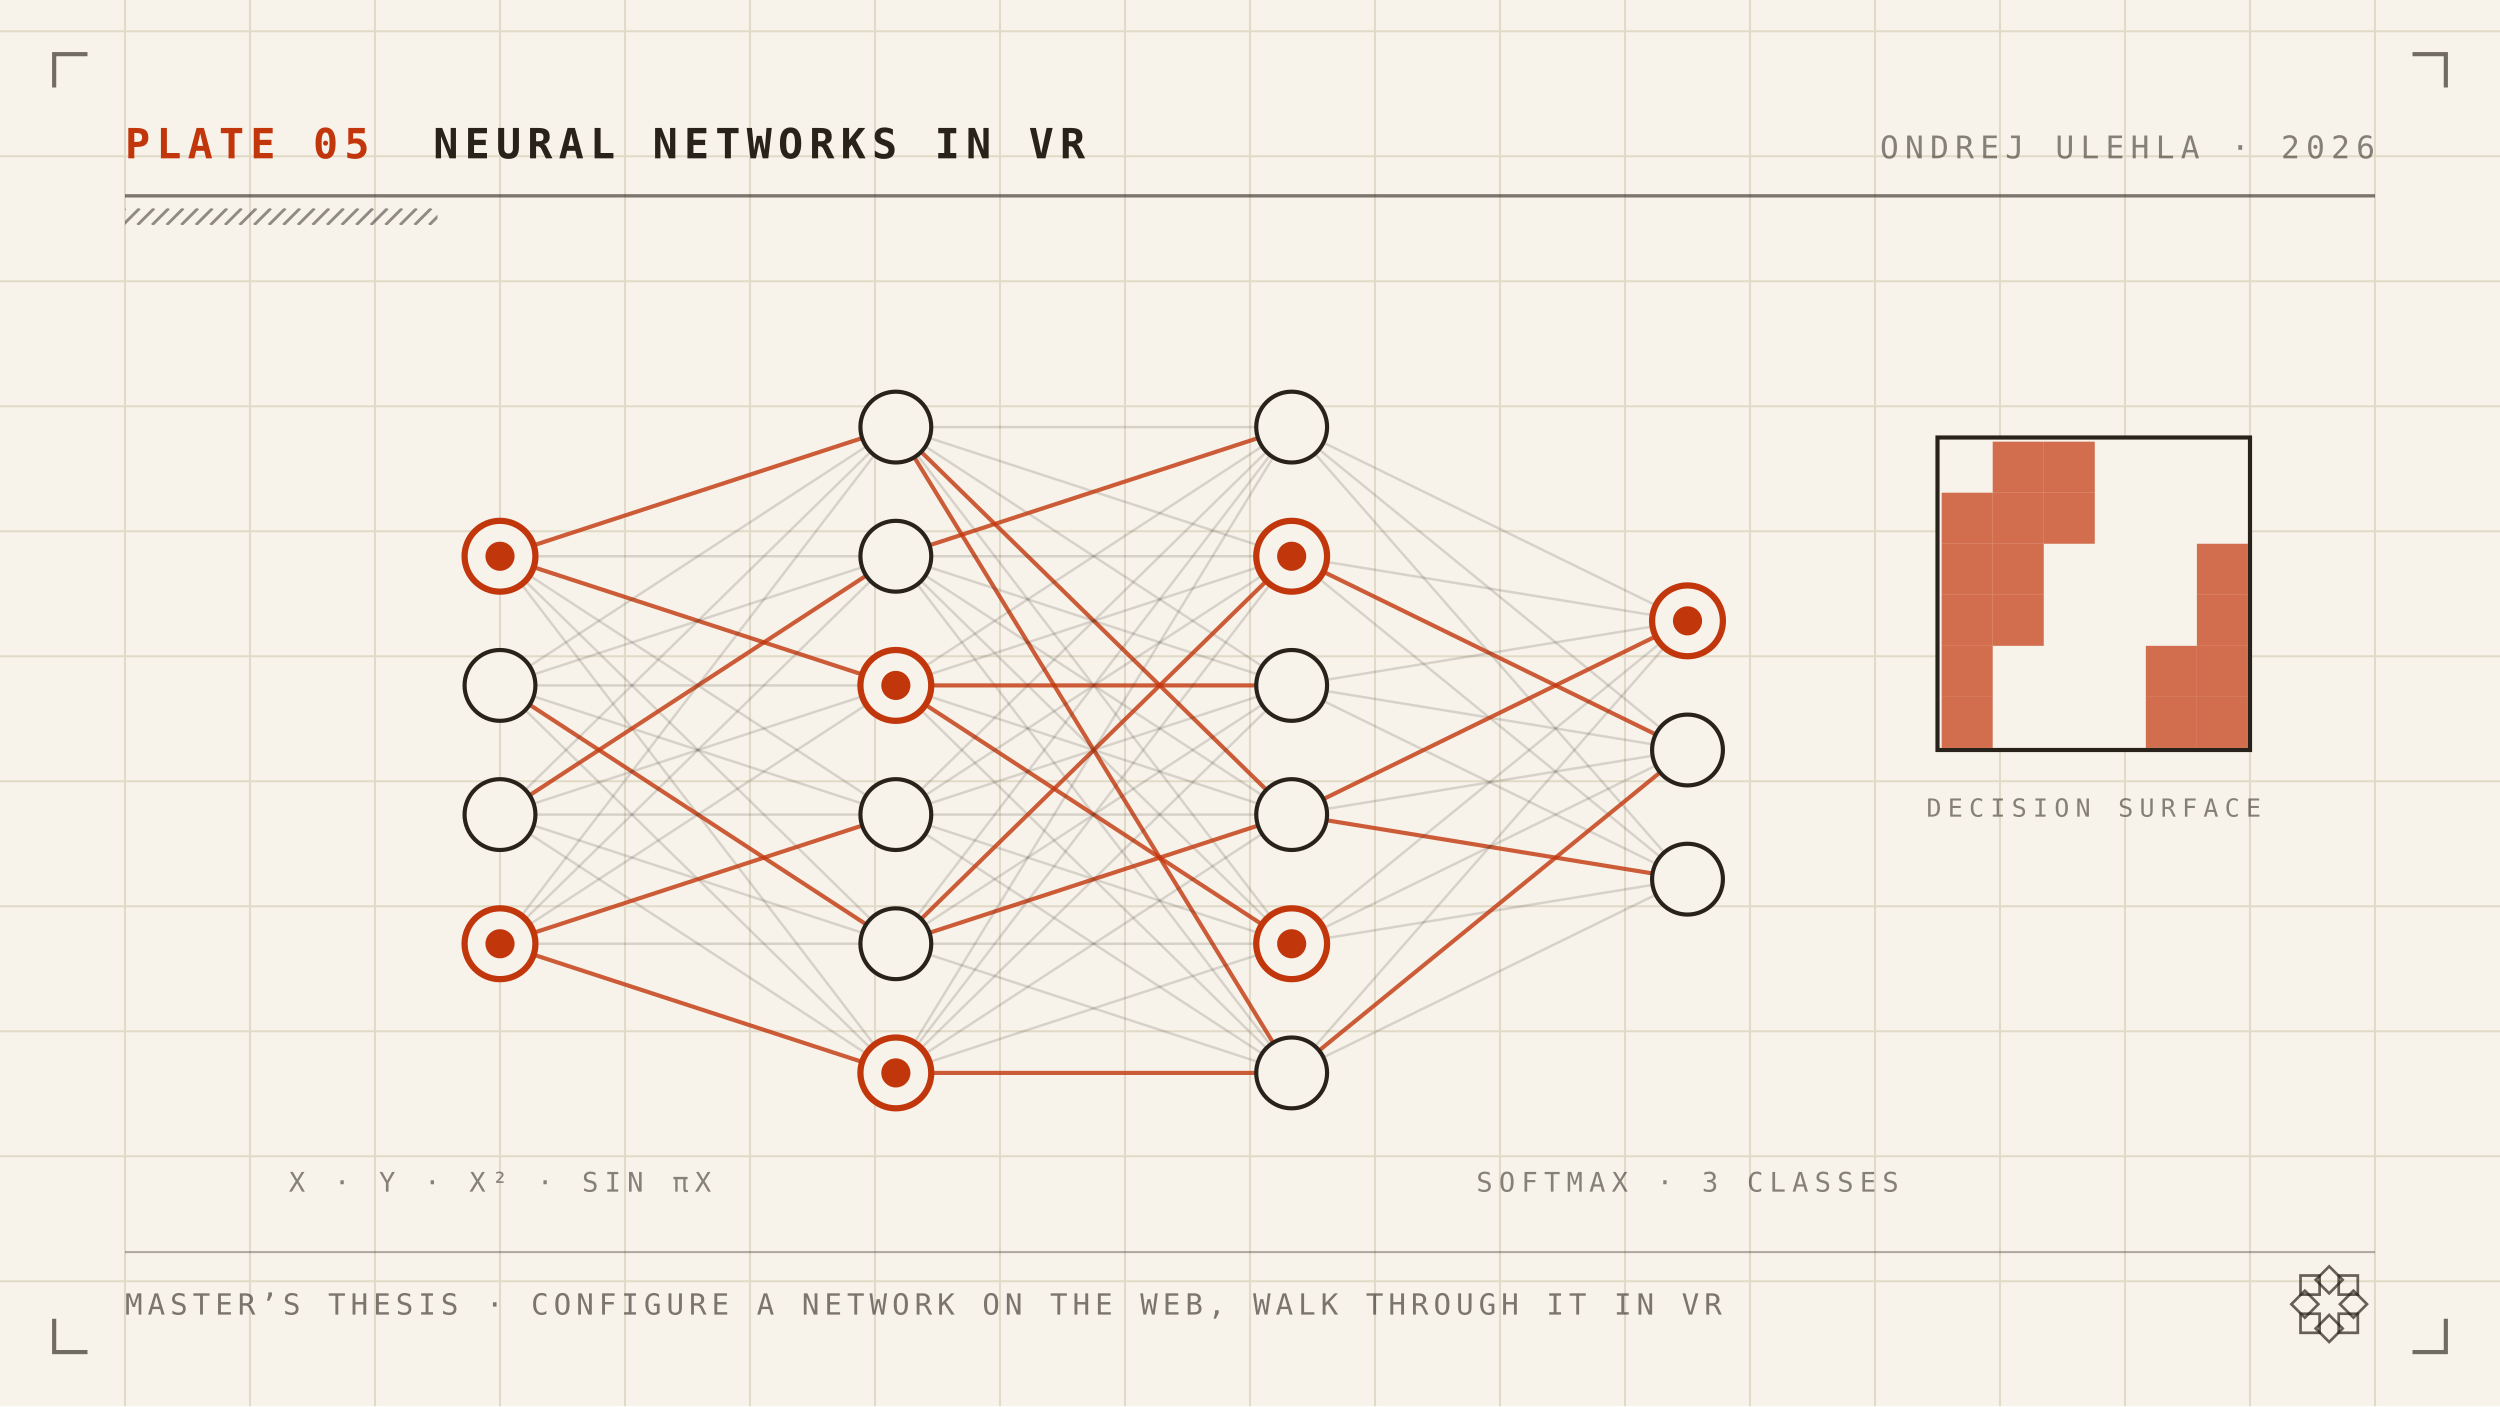
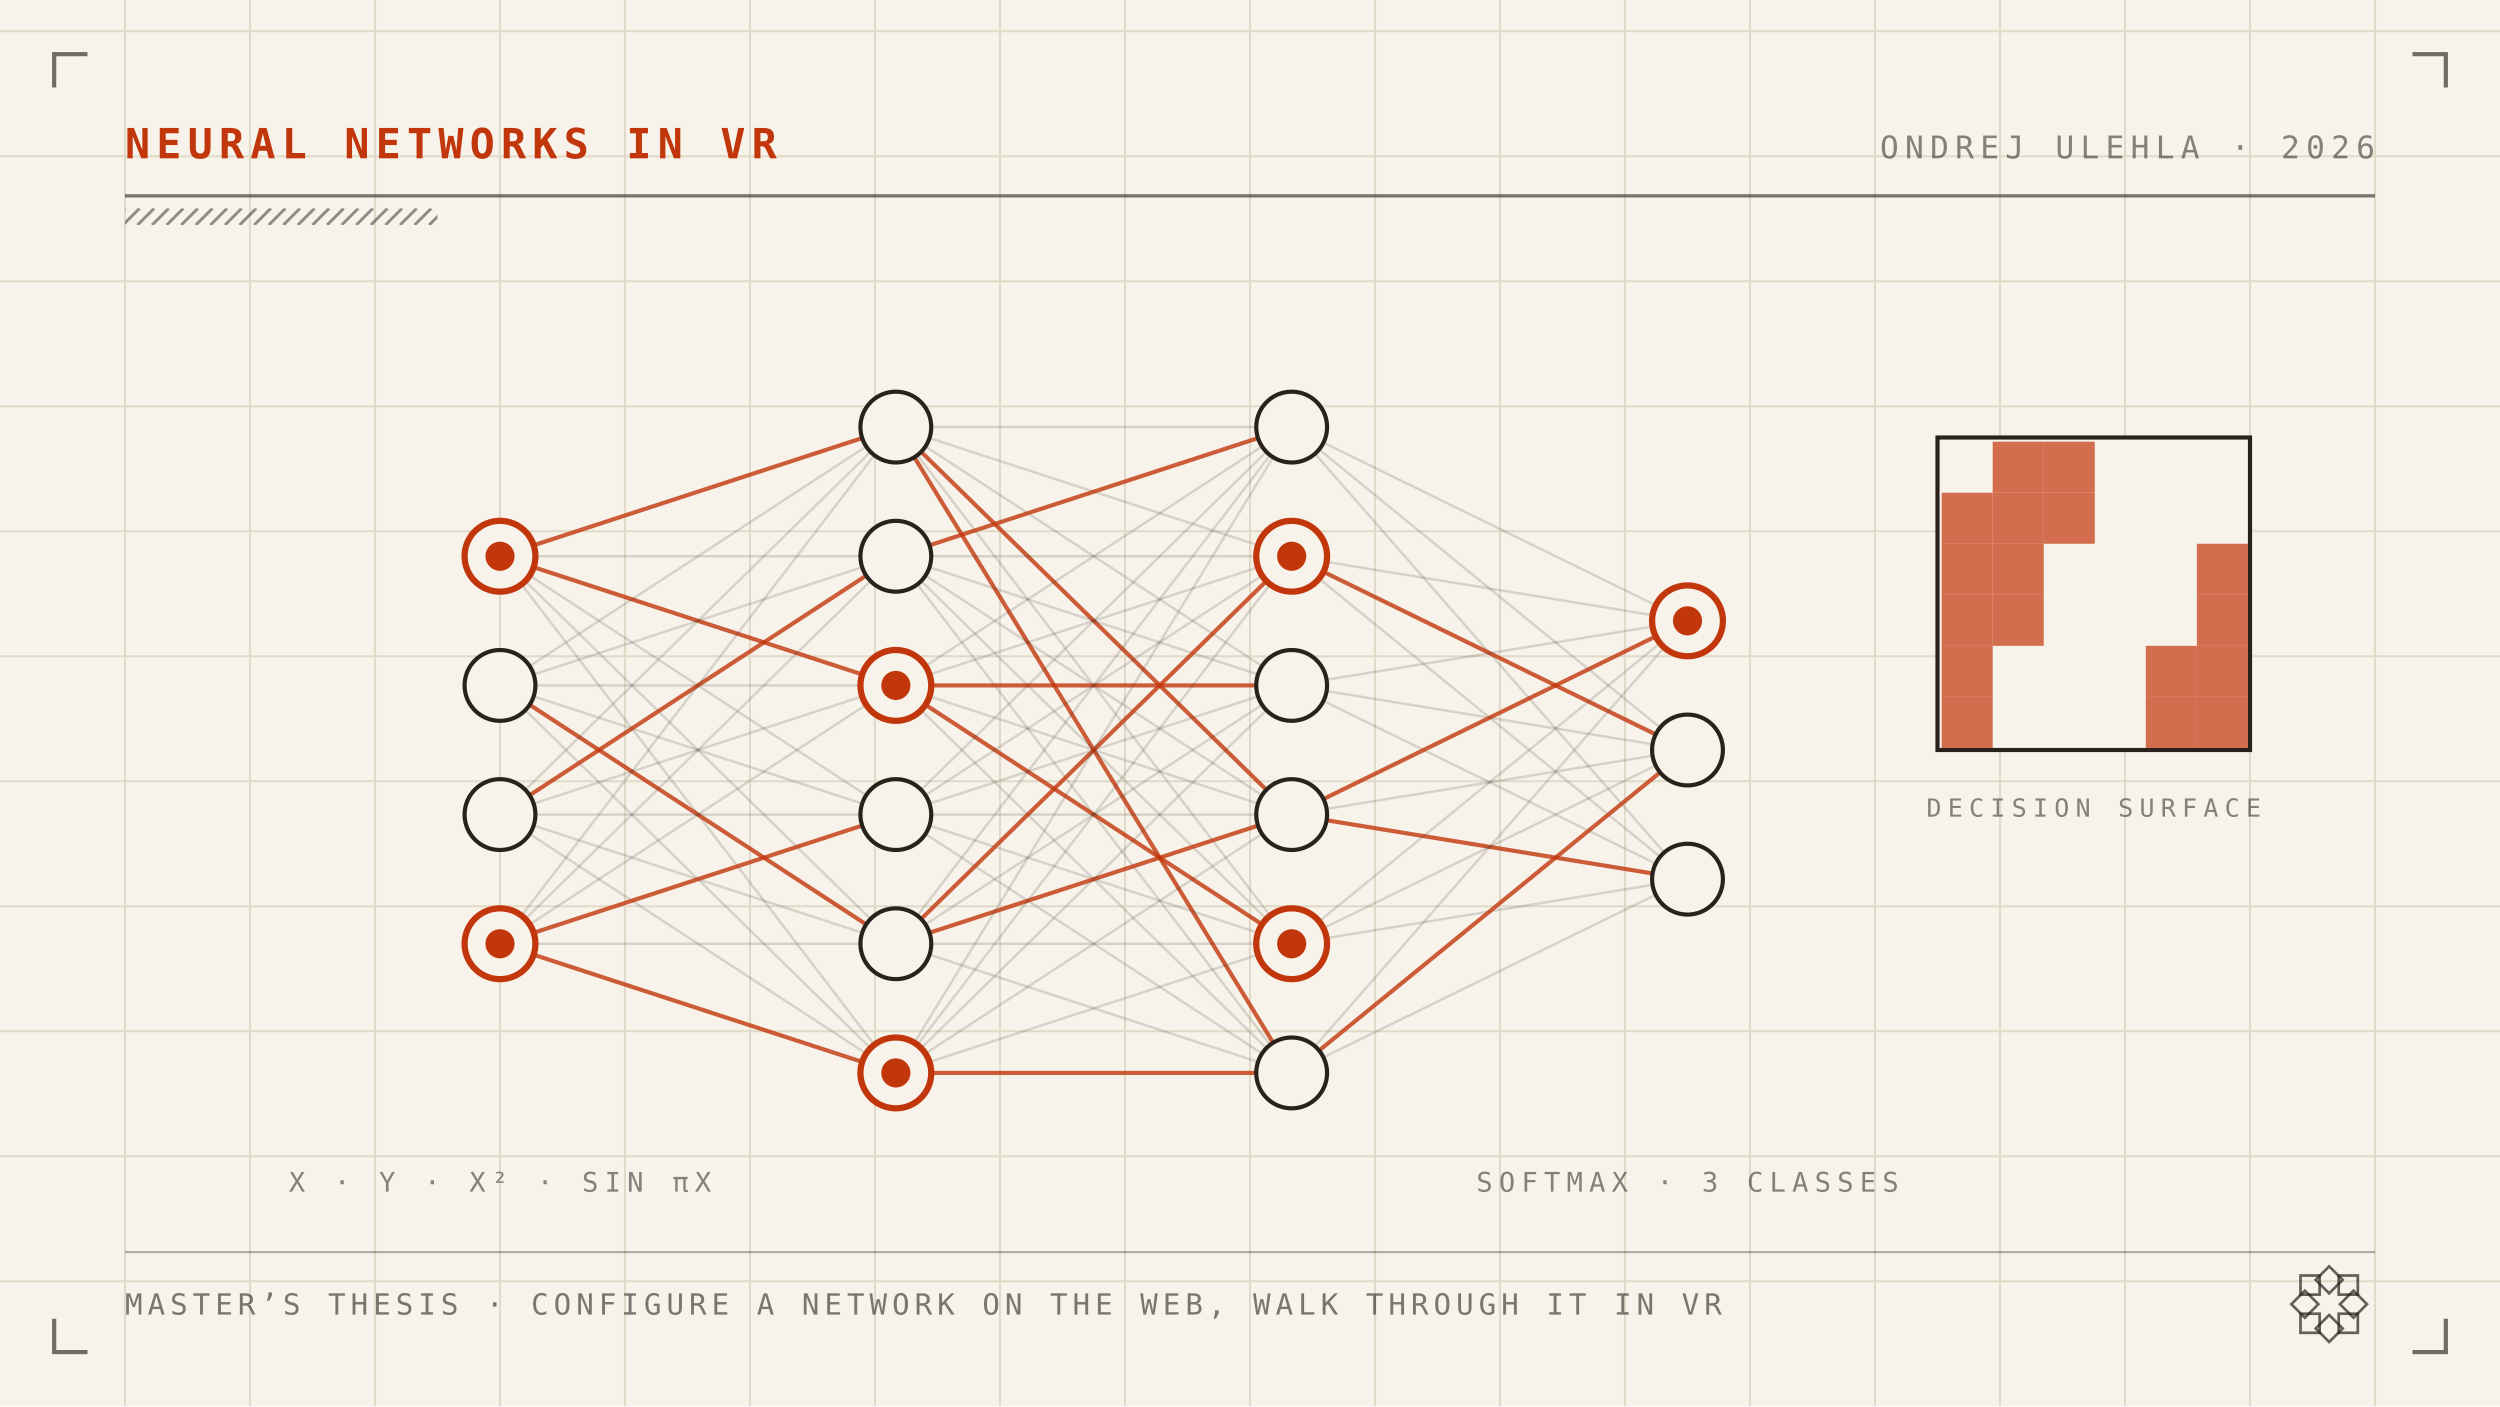
<svg xmlns="http://www.w3.org/2000/svg" width="1200" height="675" viewBox="0 0 1200 675">
  <rect width="1200" height="675" fill="#f7f3ea" />
  <g stroke="#e2dac8" stroke-width="1">
    <line x1="60" y1="0" x2="60" y2="675" />
    <line x1="120" y1="0" x2="120" y2="675" />
    <line x1="180" y1="0" x2="180" y2="675" />
    <line x1="240" y1="0" x2="240" y2="675" />
    <line x1="300" y1="0" x2="300" y2="675" />
    <line x1="360" y1="0" x2="360" y2="675" />
    <line x1="420" y1="0" x2="420" y2="675" />
    <line x1="480" y1="0" x2="480" y2="675" />
    <line x1="540" y1="0" x2="540" y2="675" />
    <line x1="600" y1="0" x2="600" y2="675" />
    <line x1="660" y1="0" x2="660" y2="675" />
    <line x1="720" y1="0" x2="720" y2="675" />
    <line x1="780" y1="0" x2="780" y2="675" />
    <line x1="840" y1="0" x2="840" y2="675" />
    <line x1="900" y1="0" x2="900" y2="675" />
    <line x1="960" y1="0" x2="960" y2="675" />
    <line x1="1020" y1="0" x2="1020" y2="675" />
    <line x1="1080" y1="0" x2="1080" y2="675" />
    <line x1="1140" y1="0" x2="1140" y2="675" />
    <line x1="0" y1="15" x2="1200" y2="15" />
    <line x1="0" y1="75" x2="1200" y2="75" />
    <line x1="0" y1="135" x2="1200" y2="135" />
    <line x1="0" y1="195" x2="1200" y2="195" />
    <line x1="0" y1="255" x2="1200" y2="255" />
    <line x1="0" y1="315" x2="1200" y2="315" />
    <line x1="0" y1="375" x2="1200" y2="375" />
    <line x1="0" y1="435" x2="1200" y2="435" />
    <line x1="0" y1="495" x2="1200" y2="495" />
    <line x1="0" y1="555" x2="1200" y2="555" />
    <line x1="0" y1="615" x2="1200" y2="615" />
  </g>
  <g stroke="#29221b" stroke-opacity="0.65" stroke-width="2">
    <path d="M26 42 V26 H42" fill="none" />
    <path d="M1158 26 H1174 V42" fill="none" />
    <path d="M1174 633 V649 H1158" fill="none" />
    <path d="M42 649 H26 V633" fill="none" />
  </g>
-   <text x="60" y="76" font-family="ui-monospace, Menlo, Consolas, monospace" font-size="20" font-weight="600" letter-spacing="3" text-anchor="start" fill="#c2360c" fill-opacity="1">PLATE 05</text>
-   <text x="208" y="76" font-family="ui-monospace, Menlo, Consolas, monospace" font-size="20" font-weight="600" letter-spacing="3" text-anchor="start" fill="#29221b" fill-opacity="1">NEURAL NETWORKS IN VR</text>
+   <text x="60" y="76" font-family="ui-monospace, Menlo, Consolas, monospace" font-size="20" font-weight="600" letter-spacing="3" text-anchor="start" fill="#c2360c" fill-opacity="1">NEURAL NETWORKS IN VR</text>
  <text x="1140" y="76" font-family="ui-monospace, Menlo, Consolas, monospace" font-size="15" font-weight="500" letter-spacing="3" text-anchor="end" fill="#29221b" fill-opacity="0.55">ONDREJ ULEHLA · 2026</text>
  <line x1="60" y1="94" x2="1140" y2="94" stroke="#29221b" stroke-opacity="0.6" stroke-width="1.6" />
  <g clip-path="url(#hp-60-100)">
    <defs>
      <clipPath id="hp-60-100">
        <rect x="60" y="100" width="150" height="8" />
      </clipPath>
    </defs>
    <g stroke="#29221b" stroke-opacity="0.5" stroke-width="1.4">
      <line x1="52" y1="108" x2="60" y2="100" />
      <line x1="59" y1="108" x2="67" y2="100" />
      <line x1="66" y1="108" x2="74" y2="100" />
      <line x1="73" y1="108" x2="81" y2="100" />
      <line x1="80" y1="108" x2="88" y2="100" />
      <line x1="87" y1="108" x2="95" y2="100" />
      <line x1="94" y1="108" x2="102" y2="100" />
      <line x1="101" y1="108" x2="109" y2="100" />
      <line x1="108" y1="108" x2="116" y2="100" />
      <line x1="115" y1="108" x2="123" y2="100" />
      <line x1="122" y1="108" x2="130" y2="100" />
      <line x1="129" y1="108" x2="137" y2="100" />
      <line x1="136" y1="108" x2="144" y2="100" />
      <line x1="143" y1="108" x2="151" y2="100" />
      <line x1="150" y1="108" x2="158" y2="100" />
      <line x1="157" y1="108" x2="165" y2="100" />
      <line x1="164" y1="108" x2="172" y2="100" />
      <line x1="171" y1="108" x2="179" y2="100" />
      <line x1="178" y1="108" x2="186" y2="100" />
      <line x1="185" y1="108" x2="193" y2="100" />
      <line x1="192" y1="108" x2="200" y2="100" />
      <line x1="199" y1="108" x2="207" y2="100" />
      <line x1="206" y1="108" x2="214" y2="100" />
      <line x1="213" y1="108" x2="221" y2="100" />
    </g>
  </g>
  <line x1="240" y1="267" x2="430" y2="205" stroke="#c2360c" stroke-opacity="0.8" stroke-width="2" />
  <line x1="240" y1="267" x2="430" y2="267" stroke="#29221b" stroke-opacity="0.16" stroke-width="1.2" />
  <line x1="240" y1="267" x2="430" y2="329" stroke="#c2360c" stroke-opacity="0.8" stroke-width="2" />
  <line x1="240" y1="267" x2="430" y2="391" stroke="#29221b" stroke-opacity="0.16" stroke-width="1.2" />
  <line x1="240" y1="267" x2="430" y2="453" stroke="#29221b" stroke-opacity="0.16" stroke-width="1.2" />
  <line x1="240" y1="267" x2="430" y2="515" stroke="#29221b" stroke-opacity="0.16" stroke-width="1.2" />
  <line x1="240" y1="329" x2="430" y2="205" stroke="#29221b" stroke-opacity="0.16" stroke-width="1.2" />
  <line x1="240" y1="329" x2="430" y2="267" stroke="#29221b" stroke-opacity="0.16" stroke-width="1.2" />
  <line x1="240" y1="329" x2="430" y2="329" stroke="#29221b" stroke-opacity="0.16" stroke-width="1.2" />
  <line x1="240" y1="329" x2="430" y2="391" stroke="#29221b" stroke-opacity="0.16" stroke-width="1.2" />
  <line x1="240" y1="329" x2="430" y2="453" stroke="#c2360c" stroke-opacity="0.8" stroke-width="2" />
  <line x1="240" y1="329" x2="430" y2="515" stroke="#29221b" stroke-opacity="0.16" stroke-width="1.2" />
  <line x1="240" y1="391" x2="430" y2="205" stroke="#29221b" stroke-opacity="0.16" stroke-width="1.2" />
  <line x1="240" y1="391" x2="430" y2="267" stroke="#c2360c" stroke-opacity="0.8" stroke-width="2" />
  <line x1="240" y1="391" x2="430" y2="329" stroke="#29221b" stroke-opacity="0.16" stroke-width="1.2" />
  <line x1="240" y1="391" x2="430" y2="391" stroke="#29221b" stroke-opacity="0.16" stroke-width="1.2" />
  <line x1="240" y1="391" x2="430" y2="453" stroke="#29221b" stroke-opacity="0.16" stroke-width="1.2" />
  <line x1="240" y1="391" x2="430" y2="515" stroke="#29221b" stroke-opacity="0.16" stroke-width="1.2" />
  <line x1="240" y1="453" x2="430" y2="205" stroke="#29221b" stroke-opacity="0.16" stroke-width="1.2" />
  <line x1="240" y1="453" x2="430" y2="267" stroke="#29221b" stroke-opacity="0.16" stroke-width="1.2" />
  <line x1="240" y1="453" x2="430" y2="329" stroke="#29221b" stroke-opacity="0.16" stroke-width="1.2" />
  <line x1="240" y1="453" x2="430" y2="391" stroke="#c2360c" stroke-opacity="0.8" stroke-width="2" />
  <line x1="240" y1="453" x2="430" y2="453" stroke="#29221b" stroke-opacity="0.16" stroke-width="1.2" />
  <line x1="240" y1="453" x2="430" y2="515" stroke="#c2360c" stroke-opacity="0.8" stroke-width="2" />
  <line x1="430" y1="205" x2="620" y2="205" stroke="#29221b" stroke-opacity="0.16" stroke-width="1.2" />
  <line x1="430" y1="205" x2="620" y2="267" stroke="#29221b" stroke-opacity="0.16" stroke-width="1.2" />
  <line x1="430" y1="205" x2="620" y2="329" stroke="#29221b" stroke-opacity="0.16" stroke-width="1.2" />
  <line x1="430" y1="205" x2="620" y2="391" stroke="#c2360c" stroke-opacity="0.8" stroke-width="2" />
  <line x1="430" y1="205" x2="620" y2="453" stroke="#29221b" stroke-opacity="0.16" stroke-width="1.2" />
  <line x1="430" y1="205" x2="620" y2="515" stroke="#c2360c" stroke-opacity="0.8" stroke-width="2" />
  <line x1="430" y1="267" x2="620" y2="205" stroke="#c2360c" stroke-opacity="0.8" stroke-width="2" />
  <line x1="430" y1="267" x2="620" y2="267" stroke="#29221b" stroke-opacity="0.16" stroke-width="1.2" />
  <line x1="430" y1="267" x2="620" y2="329" stroke="#29221b" stroke-opacity="0.16" stroke-width="1.2" />
  <line x1="430" y1="267" x2="620" y2="391" stroke="#29221b" stroke-opacity="0.16" stroke-width="1.2" />
  <line x1="430" y1="267" x2="620" y2="453" stroke="#29221b" stroke-opacity="0.16" stroke-width="1.2" />
  <line x1="430" y1="267" x2="620" y2="515" stroke="#29221b" stroke-opacity="0.16" stroke-width="1.2" />
  <line x1="430" y1="329" x2="620" y2="205" stroke="#29221b" stroke-opacity="0.16" stroke-width="1.2" />
  <line x1="430" y1="329" x2="620" y2="267" stroke="#29221b" stroke-opacity="0.16" stroke-width="1.2" />
  <line x1="430" y1="329" x2="620" y2="329" stroke="#c2360c" stroke-opacity="0.8" stroke-width="2" />
  <line x1="430" y1="329" x2="620" y2="391" stroke="#29221b" stroke-opacity="0.16" stroke-width="1.2" />
  <line x1="430" y1="329" x2="620" y2="453" stroke="#c2360c" stroke-opacity="0.8" stroke-width="2" />
  <line x1="430" y1="329" x2="620" y2="515" stroke="#29221b" stroke-opacity="0.16" stroke-width="1.2" />
  <line x1="430" y1="391" x2="620" y2="205" stroke="#29221b" stroke-opacity="0.16" stroke-width="1.2" />
  <line x1="430" y1="391" x2="620" y2="267" stroke="#29221b" stroke-opacity="0.16" stroke-width="1.2" />
  <line x1="430" y1="391" x2="620" y2="329" stroke="#29221b" stroke-opacity="0.16" stroke-width="1.2" />
  <line x1="430" y1="391" x2="620" y2="391" stroke="#29221b" stroke-opacity="0.16" stroke-width="1.2" />
  <line x1="430" y1="391" x2="620" y2="453" stroke="#29221b" stroke-opacity="0.16" stroke-width="1.2" />
  <line x1="430" y1="391" x2="620" y2="515" stroke="#29221b" stroke-opacity="0.16" stroke-width="1.2" />
  <line x1="430" y1="453" x2="620" y2="205" stroke="#29221b" stroke-opacity="0.16" stroke-width="1.2" />
  <line x1="430" y1="453" x2="620" y2="267" stroke="#c2360c" stroke-opacity="0.8" stroke-width="2" />
  <line x1="430" y1="453" x2="620" y2="329" stroke="#29221b" stroke-opacity="0.16" stroke-width="1.2" />
  <line x1="430" y1="453" x2="620" y2="391" stroke="#c2360c" stroke-opacity="0.8" stroke-width="2" />
  <line x1="430" y1="453" x2="620" y2="453" stroke="#29221b" stroke-opacity="0.16" stroke-width="1.2" />
  <line x1="430" y1="453" x2="620" y2="515" stroke="#29221b" stroke-opacity="0.16" stroke-width="1.2" />
  <line x1="430" y1="515" x2="620" y2="205" stroke="#29221b" stroke-opacity="0.16" stroke-width="1.2" />
  <line x1="430" y1="515" x2="620" y2="267" stroke="#29221b" stroke-opacity="0.16" stroke-width="1.2" />
  <line x1="430" y1="515" x2="620" y2="329" stroke="#29221b" stroke-opacity="0.16" stroke-width="1.2" />
  <line x1="430" y1="515" x2="620" y2="391" stroke="#29221b" stroke-opacity="0.16" stroke-width="1.2" />
  <line x1="430" y1="515" x2="620" y2="453" stroke="#29221b" stroke-opacity="0.16" stroke-width="1.2" />
  <line x1="430" y1="515" x2="620" y2="515" stroke="#c2360c" stroke-opacity="0.8" stroke-width="2" />
  <line x1="620" y1="205" x2="810" y2="298" stroke="#29221b" stroke-opacity="0.16" stroke-width="1.2" />
  <line x1="620" y1="205" x2="810" y2="360" stroke="#29221b" stroke-opacity="0.16" stroke-width="1.2" />
  <line x1="620" y1="205" x2="810" y2="422" stroke="#29221b" stroke-opacity="0.16" stroke-width="1.2" />
  <line x1="620" y1="267" x2="810" y2="298" stroke="#29221b" stroke-opacity="0.16" stroke-width="1.2" />
  <line x1="620" y1="267" x2="810" y2="360" stroke="#c2360c" stroke-opacity="0.8" stroke-width="2" />
  <line x1="620" y1="267" x2="810" y2="422" stroke="#29221b" stroke-opacity="0.16" stroke-width="1.2" />
  <line x1="620" y1="329" x2="810" y2="298" stroke="#29221b" stroke-opacity="0.16" stroke-width="1.2" />
  <line x1="620" y1="329" x2="810" y2="360" stroke="#29221b" stroke-opacity="0.16" stroke-width="1.2" />
  <line x1="620" y1="329" x2="810" y2="422" stroke="#29221b" stroke-opacity="0.16" stroke-width="1.2" />
  <line x1="620" y1="391" x2="810" y2="298" stroke="#c2360c" stroke-opacity="0.8" stroke-width="2" />
  <line x1="620" y1="391" x2="810" y2="360" stroke="#29221b" stroke-opacity="0.16" stroke-width="1.2" />
  <line x1="620" y1="391" x2="810" y2="422" stroke="#c2360c" stroke-opacity="0.8" stroke-width="2" />
  <line x1="620" y1="453" x2="810" y2="298" stroke="#29221b" stroke-opacity="0.16" stroke-width="1.2" />
  <line x1="620" y1="453" x2="810" y2="360" stroke="#29221b" stroke-opacity="0.16" stroke-width="1.2" />
  <line x1="620" y1="453" x2="810" y2="422" stroke="#29221b" stroke-opacity="0.16" stroke-width="1.2" />
  <line x1="620" y1="515" x2="810" y2="298" stroke="#29221b" stroke-opacity="0.16" stroke-width="1.2" />
  <line x1="620" y1="515" x2="810" y2="360" stroke="#c2360c" stroke-opacity="0.8" stroke-width="2" />
  <line x1="620" y1="515" x2="810" y2="422" stroke="#29221b" stroke-opacity="0.16" stroke-width="1.2" />
  <circle cx="240" cy="267" r="17" fill="#f7f3ea" stroke="#c2360c" stroke-width="3" />
  <circle cx="240" cy="267" r="7" fill="#c2360c" />
  <circle cx="240" cy="329" r="17" fill="#f7f3ea" stroke="#29221b" stroke-width="2" />
  <circle cx="240" cy="391" r="17" fill="#f7f3ea" stroke="#29221b" stroke-width="2" />
  <circle cx="240" cy="453" r="17" fill="#f7f3ea" stroke="#c2360c" stroke-width="3" />
  <circle cx="240" cy="453" r="7" fill="#c2360c" />
  <circle cx="430" cy="205" r="17" fill="#f7f3ea" stroke="#29221b" stroke-width="2" />
  <circle cx="430" cy="267" r="17" fill="#f7f3ea" stroke="#29221b" stroke-width="2" />
  <circle cx="430" cy="329" r="17" fill="#f7f3ea" stroke="#c2360c" stroke-width="3" />
  <circle cx="430" cy="329" r="7" fill="#c2360c" />
  <circle cx="430" cy="391" r="17" fill="#f7f3ea" stroke="#29221b" stroke-width="2" />
  <circle cx="430" cy="453" r="17" fill="#f7f3ea" stroke="#29221b" stroke-width="2" />
  <circle cx="430" cy="515" r="17" fill="#f7f3ea" stroke="#c2360c" stroke-width="3" />
  <circle cx="430" cy="515" r="7" fill="#c2360c" />
  <circle cx="620" cy="205" r="17" fill="#f7f3ea" stroke="#29221b" stroke-width="2" />
  <circle cx="620" cy="267" r="17" fill="#f7f3ea" stroke="#c2360c" stroke-width="3" />
  <circle cx="620" cy="267" r="7" fill="#c2360c" />
  <circle cx="620" cy="329" r="17" fill="#f7f3ea" stroke="#29221b" stroke-width="2" />
  <circle cx="620" cy="391" r="17" fill="#f7f3ea" stroke="#29221b" stroke-width="2" />
  <circle cx="620" cy="453" r="17" fill="#f7f3ea" stroke="#c2360c" stroke-width="3" />
  <circle cx="620" cy="453" r="7" fill="#c2360c" />
  <circle cx="620" cy="515" r="17" fill="#f7f3ea" stroke="#29221b" stroke-width="2" />
  <circle cx="810" cy="298" r="17" fill="#f7f3ea" stroke="#c2360c" stroke-width="3" />
  <circle cx="810" cy="298" r="7" fill="#c2360c" />
  <circle cx="810" cy="360" r="17" fill="#f7f3ea" stroke="#29221b" stroke-width="2" />
  <circle cx="810" cy="422" r="17" fill="#f7f3ea" stroke="#29221b" stroke-width="2" />
  <text x="240" y="572" font-family="ui-monospace, Menlo, Consolas, monospace" font-size="13" font-weight="500" letter-spacing="3" text-anchor="middle" fill="#29221b" fill-opacity="0.55">X · Y · X² · SIN πX</text>
  <text x="810" y="572" font-family="ui-monospace, Menlo, Consolas, monospace" font-size="13" font-weight="500" letter-spacing="3" text-anchor="middle" fill="#29221b" fill-opacity="0.55">SOFTMAX · 3 CLASSES</text>
  <rect x="930" y="210" width="150" height="150" fill="#f7f3ea" stroke="#29221b" stroke-width="2" />
  <rect x="932" y="236.5" width="24.5" height="24.5" fill="#c2360c" fill-opacity="0.7" />
  <rect x="932" y="261" width="24.5" height="24.5" fill="#c2360c" fill-opacity="0.7" />
  <rect x="932" y="285.5" width="24.5" height="24.5" fill="#c2360c" fill-opacity="0.7" />
  <rect x="932" y="310" width="24.5" height="24.5" fill="#c2360c" fill-opacity="0.7" />
  <rect x="932" y="334.5" width="24.5" height="24.5" fill="#c2360c" fill-opacity="0.7" />
  <rect x="956.5" y="212" width="24.5" height="24.5" fill="#c2360c" fill-opacity="0.7" />
  <rect x="956.5" y="236.5" width="24.5" height="24.5" fill="#c2360c" fill-opacity="0.7" />
  <rect x="956.5" y="261" width="24.5" height="24.5" fill="#c2360c" fill-opacity="0.7" />
  <rect x="956.5" y="285.5" width="24.5" height="24.5" fill="#c2360c" fill-opacity="0.7" />
  <rect x="981" y="212" width="24.5" height="24.5" fill="#c2360c" fill-opacity="0.7" />
  <rect x="981" y="236.5" width="24.5" height="24.5" fill="#c2360c" fill-opacity="0.7" />
  <rect x="1030" y="310" width="24.5" height="24.5" fill="#c2360c" fill-opacity="0.7" />
  <rect x="1030" y="334.5" width="24.5" height="24.5" fill="#c2360c" fill-opacity="0.7" />
  <rect x="1054.5" y="261" width="24.5" height="24.5" fill="#c2360c" fill-opacity="0.7" />
  <rect x="1054.5" y="285.5" width="24.5" height="24.5" fill="#c2360c" fill-opacity="0.7" />
  <rect x="1054.5" y="310" width="24.5" height="24.5" fill="#c2360c" fill-opacity="0.7" />
  <rect x="1054.5" y="334.5" width="24.5" height="24.5" fill="#c2360c" fill-opacity="0.7" />
  <text x="1005" y="392" font-family="ui-monospace, Menlo, Consolas, monospace" font-size="12" font-weight="500" letter-spacing="3" text-anchor="middle" fill="#29221b" fill-opacity="0.55">DECISION SURFACE</text>
  <line x1="60" y1="601" x2="1140" y2="601" stroke="#29221b" stroke-opacity="0.35" stroke-width="1" />
  <text x="60" y="631" font-family="ui-monospace, Menlo, Consolas, monospace" font-size="14" font-weight="500" letter-spacing="2.4" text-anchor="start" fill="#29221b" fill-opacity="0.6">MASTER’S THESIS · CONFIGURE A NETWORK ON THE WEB, WALK THROUGH IT IN VR</text>
  <g fill="none" stroke="#29221b" stroke-opacity="0.7" stroke-width="1.56" transform="translate(1098 606) scale(0.8333333)">
    <rect x="7.5" y="7.5" width="11" height="11" />
    <rect x="29.5" y="7.5" width="11" height="11" />
    <rect x="7.5" y="29.5" width="11" height="11" />
    <rect x="29.5" y="29.5" width="11" height="11" />
    <rect x="18.5" y="4.5" width="11" height="11" transform="rotate(45 24 10)" />
    <rect x="32.5" y="18.5" width="11" height="11" transform="rotate(45 38 24)" />
    <rect x="18.5" y="32.5" width="11" height="11" transform="rotate(45 24 38)" />
    <rect x="4.5" y="18.5" width="11" height="11" transform="rotate(45 10 24)" />
  </g>
</svg>
